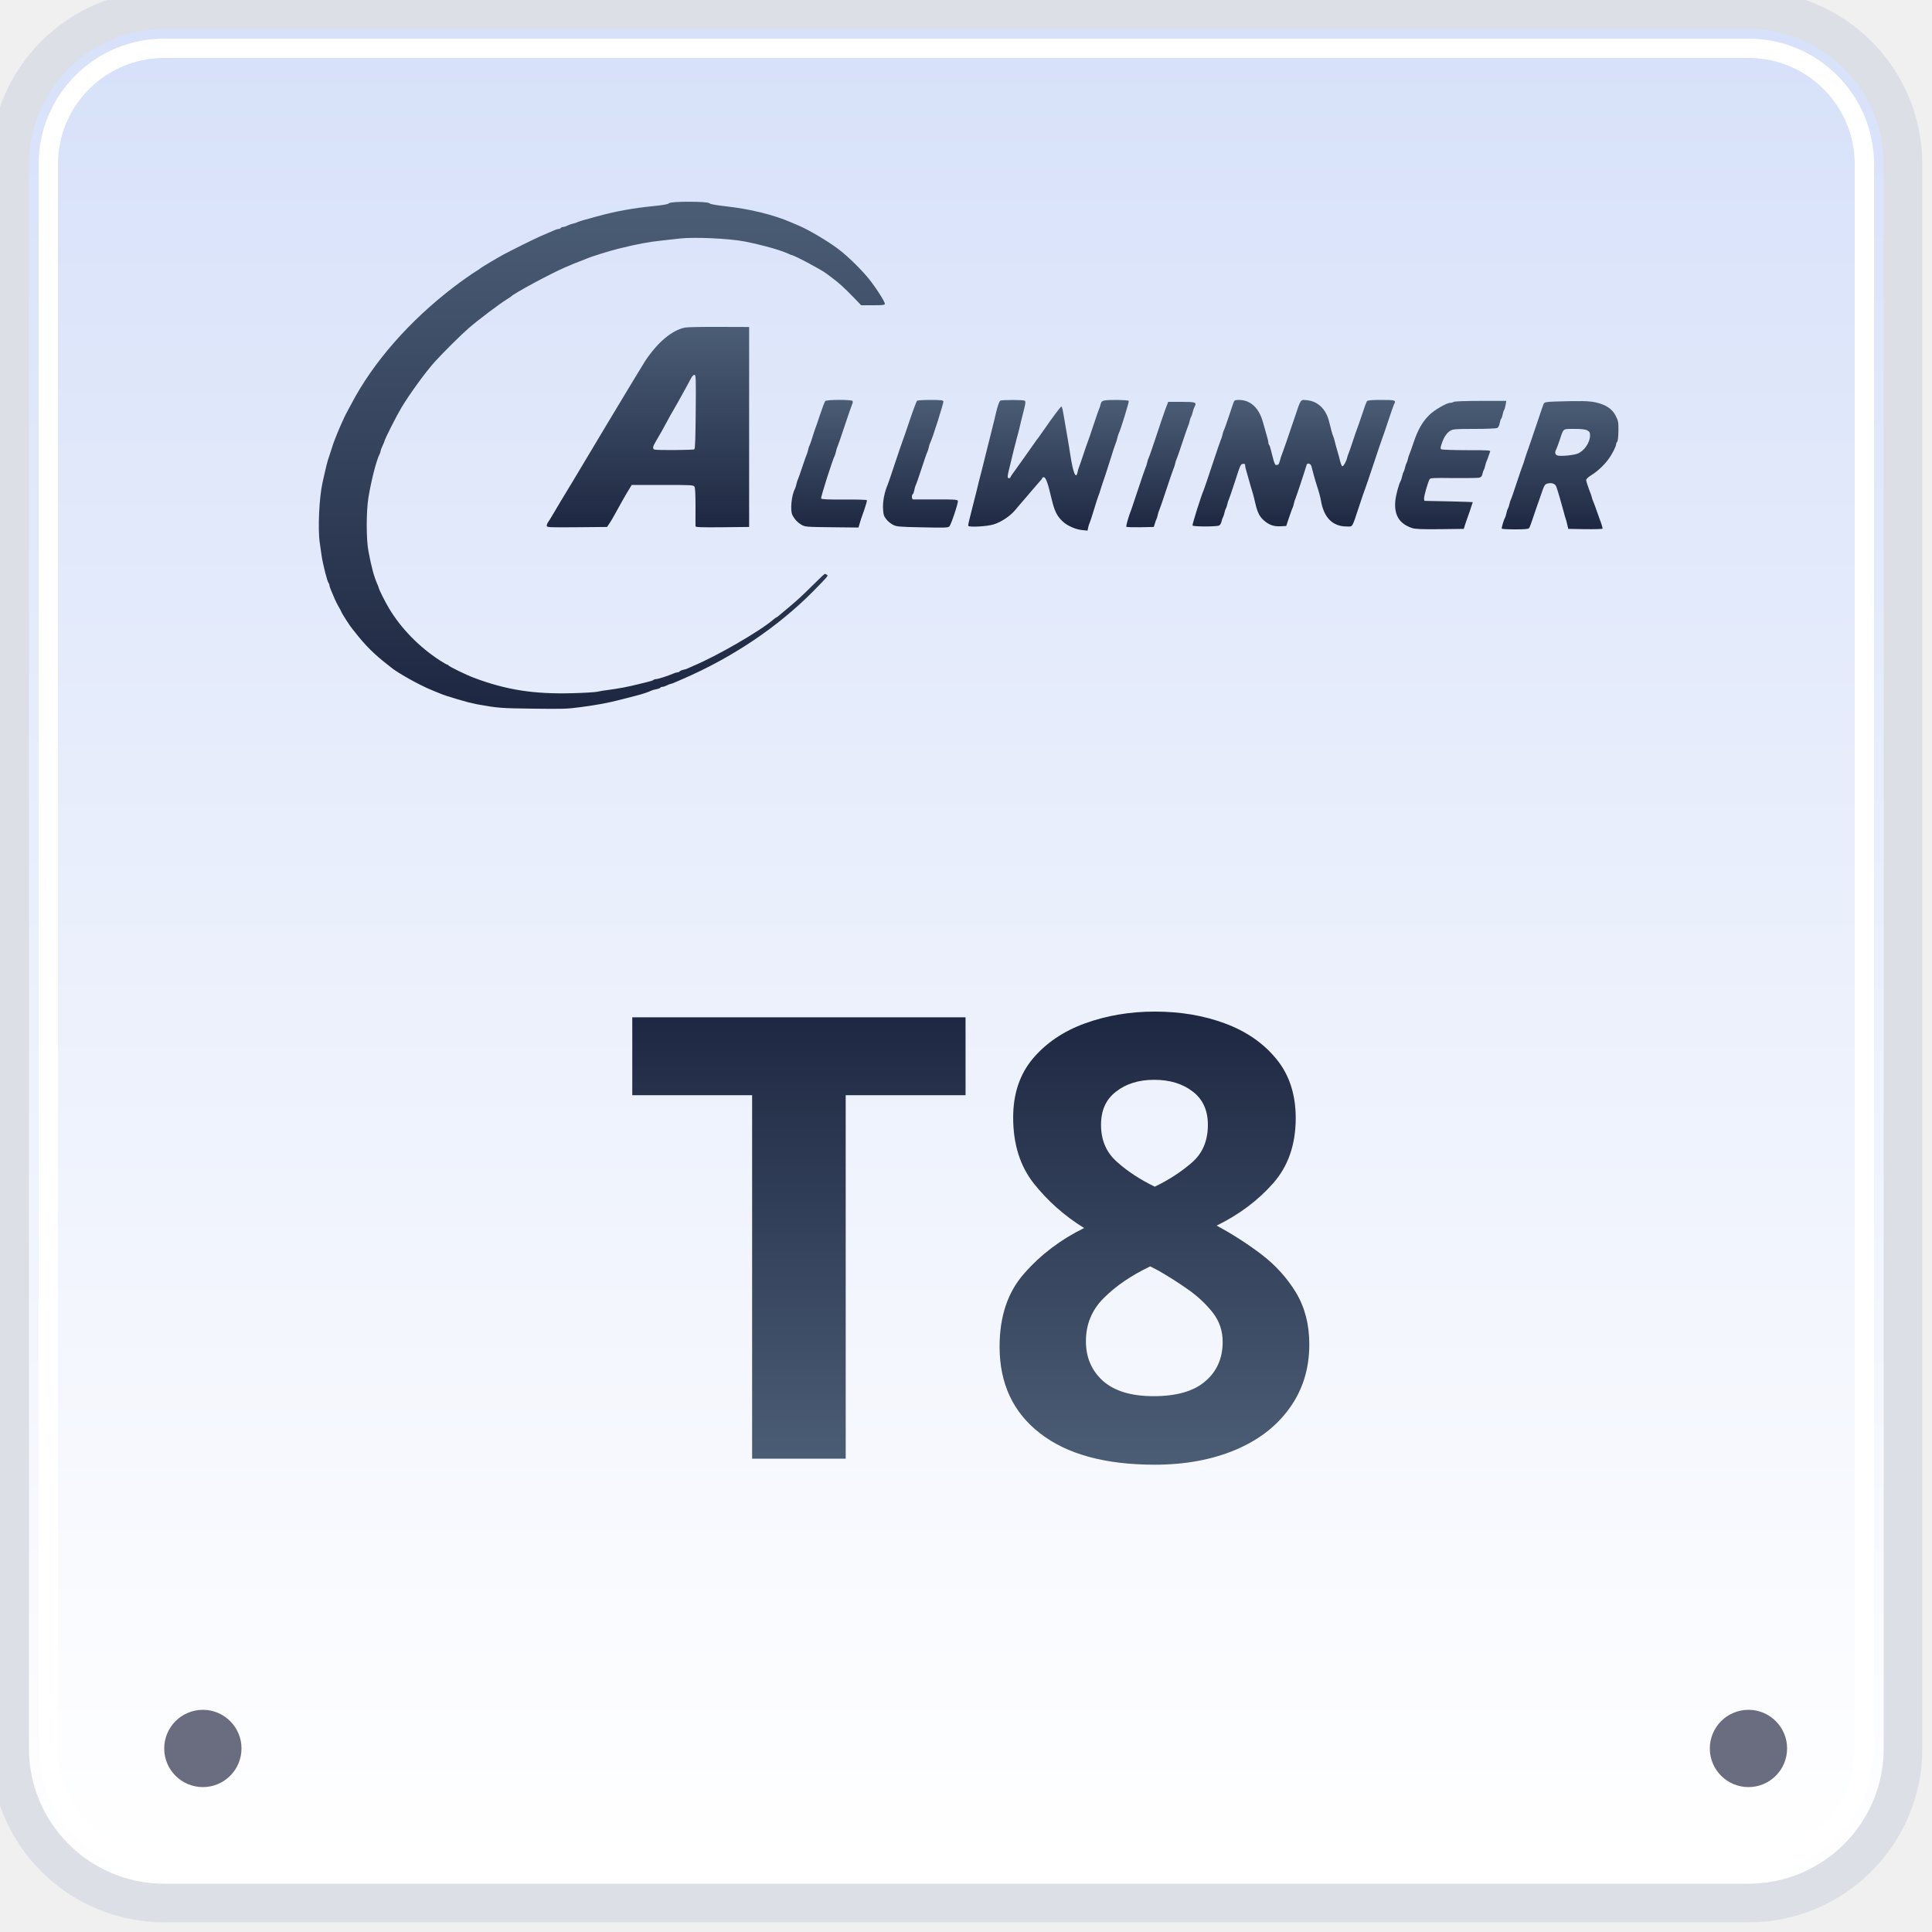
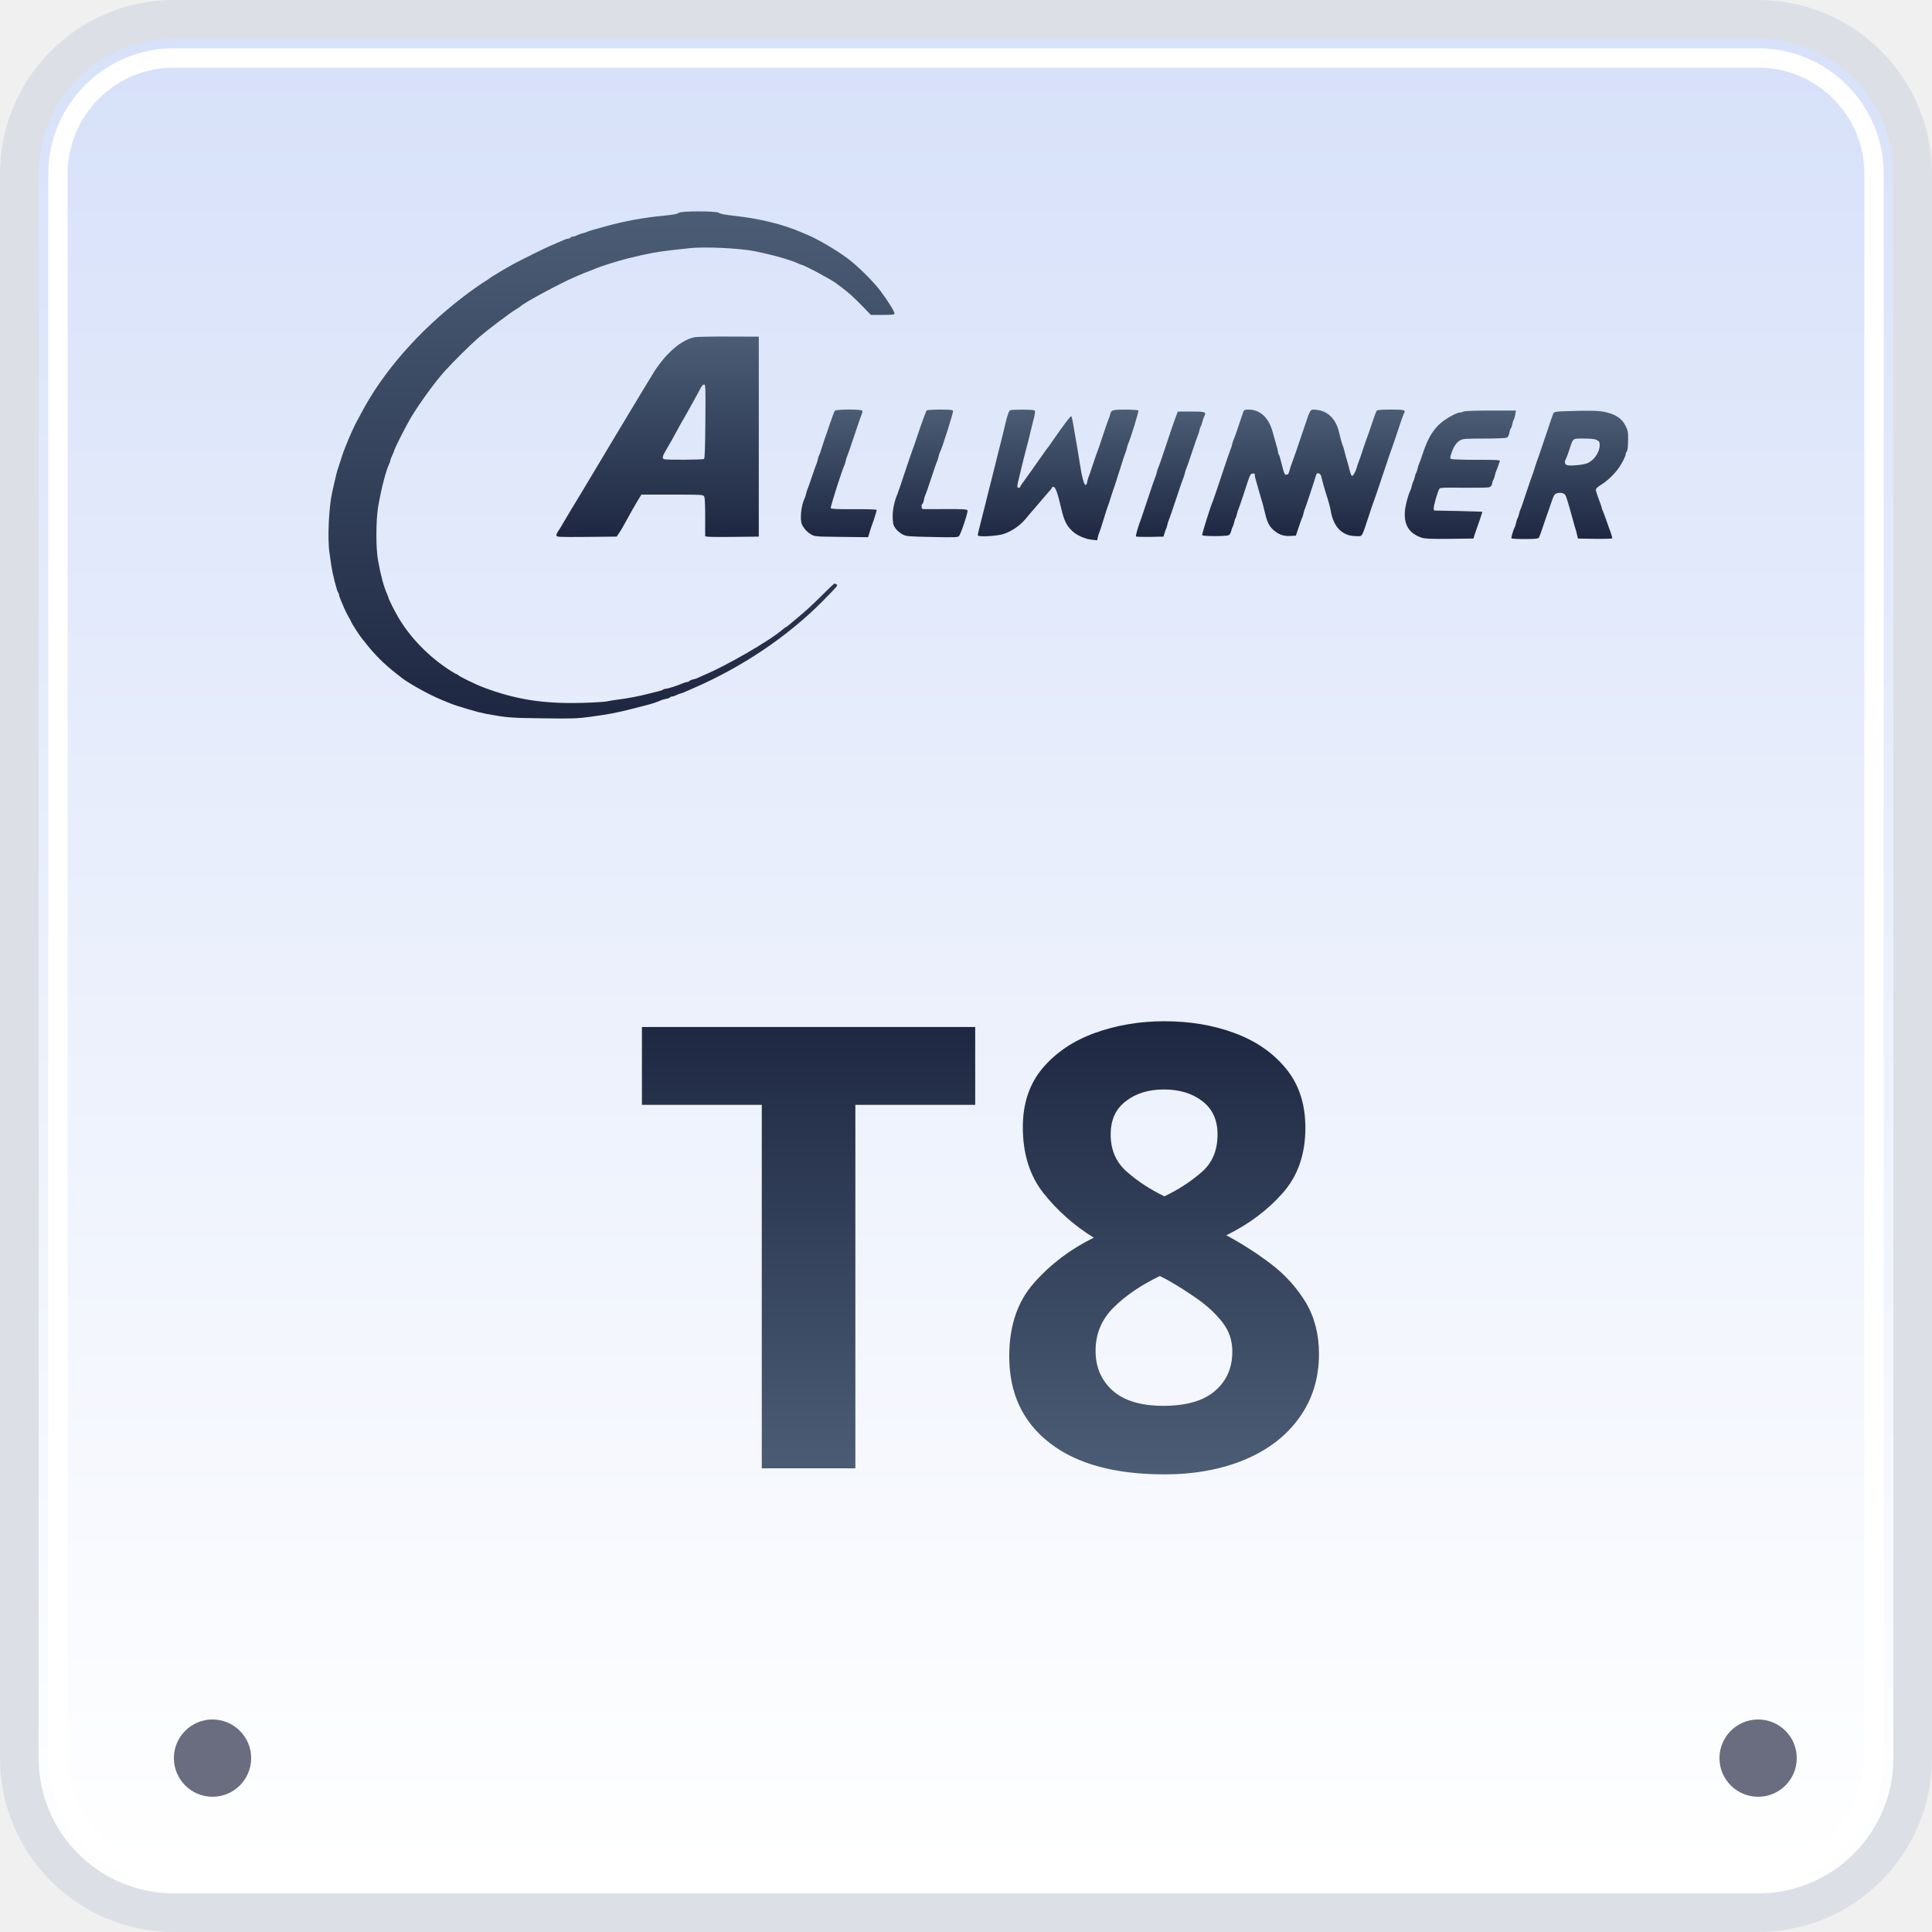
<svg xmlns="http://www.w3.org/2000/svg" width="100" height="100">
  <defs>
    <linearGradient id="soc_bg" x1="0%" y1="0%" x2="0%" y2="100%">
      <stop offset="0%" style="stop-color:#d7e1f9;stop-opacity:1" />
      <stop offset="100%" style="stop-color:#ffffff;stop-opacity:1" />
    </linearGradient>
    <linearGradient id="soc_name" x1="0%" y1="0%" x2="0%" y2="100%">
      <stop offset="0%" style="stop-color:#1e2741;stop-opacity:1" />
      <stop offset="100%" style="stop-color:#4b5d75;stop-opacity:1" />
    </linearGradient>
  </defs>
-   <g transform="translate(0.5,0.5)">
+   <g transform="translate(1,1)">
    <rect x="0" y="0" width="98" height="98" fill="url(#soc_bg)" rx="8" stroke="#dddfe6" stroke-width="2" />
    <rect x="2" y="2" width="94" height="94" fill="url(#soc_bg)" rx="6" stroke="#ffffff" stroke-width="1" />
    <g transform="translate(16,80) scale(0.005,-0.005)" fill="url(#soc_name)">
      <path d="M3625 13996 c-7 -10 -56 -19 -165 -30 -205 -20 -395 -55 -580 -106 -139 -38 -187 -52 -200 -59 -9 -5 -30 -12 -49 -16 -18 -4 -44 -13 -59 -21 -15 -8 -35 -14 -44 -14 -9 0 -20 -4 -23 -10 -3 -5 -13 -10 -22 -10 -8 0 -29 -6 -46 -14 -28 -13 -66 -29 -152 -66 -42 -17 -313 -152 -371 -184 -79 -43 -238 -138 -244 -146 -3 -3 -23 -17 -45 -30 -36 -21 -159 -108 -225 -159 -457 -348 -836 -779 -1061 -1209 -27 -50 -53 -100 -59 -110 -15 -28 -76 -164 -90 -202 -7 -19 -19 -48 -26 -65 -7 -16 -22 -61 -34 -100 -12 -38 -28 -88 -36 -110 -7 -22 -20 -74 -29 -115 -9 -41 -21 -93 -26 -115 -35 -152 -50 -481 -29 -622 6 -38 14 -97 19 -133 14 -94 58 -269 72 -284 5 -6 9 -16 9 -24 0 -7 8 -32 18 -55 10 -23 27 -62 37 -87 11 -25 29 -61 40 -80 12 -19 25 -44 29 -54 6 -19 90 -149 111 -173 5 -7 15 -18 20 -25 111 -144 209 -242 353 -353 7 -5 18 -15 25 -20 66 -57 298 -187 427 -239 36 -15 74 -31 85 -35 33 -14 105 -38 185 -61 41 -11 91 -25 110 -31 19 -5 60 -14 90 -20 210 -38 243 -41 575 -45 302 -4 357 -3 490 15 199 27 286 44 430 81 66 17 138 36 160 41 46 11 123 37 146 49 9 5 33 12 53 15 20 4 39 11 42 16 3 5 13 9 22 9 9 0 30 7 46 15 15 8 33 15 38 15 5 0 30 9 56 21 26 11 56 24 67 29 519 224 989 541 1355 911 154 157 156 159 140 169 -8 5 -18 10 -21 10 -4 0 -60 -53 -125 -118 -118 -117 -166 -160 -258 -237 -26 -22 -62 -52 -80 -67 -17 -15 -34 -28 -37 -28 -3 0 -19 -11 -35 -25 -136 -118 -589 -380 -829 -479 -22 -10 -47 -21 -55 -25 -9 -5 -30 -12 -48 -15 -17 -4 -34 -12 -37 -17 -4 -5 -13 -9 -22 -9 -8 0 -29 -6 -46 -14 -50 -22 -155 -56 -175 -56 -10 0 -22 -4 -28 -9 -5 -5 -31 -14 -59 -20 -27 -7 -77 -19 -110 -27 -85 -22 -197 -43 -290 -55 -44 -5 -99 -14 -123 -20 -24 -5 -139 -12 -255 -15 -400 -11 -688 34 -1022 160 -80 30 -258 117 -263 128 -2 5 -8 8 -13 8 -4 0 -40 20 -78 45 -211 137 -399 329 -523 536 -41 68 -108 202 -108 216 0 3 -6 19 -14 36 -36 83 -61 177 -92 342 -24 125 -23 413 0 555 31 185 83 388 117 452 5 10 9 23 9 30 1 7 9 31 20 53 11 22 19 44 20 48 0 17 126 265 176 348 88 146 256 377 349 478 87 96 264 272 347 344 90 79 323 255 393 297 22 13 42 27 45 30 24 30 408 237 555 300 28 12 59 25 70 30 11 5 45 19 75 30 30 11 64 25 75 30 50 22 238 81 335 105 203 50 310 70 450 85 52 6 138 15 190 21 150 17 513 0 670 -31 185 -37 367 -88 447 -125 17 -8 34 -15 37 -15 24 0 315 -155 361 -192 6 -5 33 -25 60 -45 70 -52 127 -104 220 -200 l80 -83 123 0 c101 0 122 3 122 15 0 20 -70 133 -143 230 -77 102 -229 253 -335 334 -114 86 -300 196 -412 245 -19 8 -55 23 -80 34 -185 80 -430 140 -690 168 -96 11 -149 21 -156 30 -17 21 -405 21 -419 0z" />
      <path d="M3791 12709 c-133 -26 -282 -151 -411 -344 -18 -27 -192 -315 -387 -640 -194 -324 -357 -597 -362 -605 -32 -50 -216 -358 -225 -375 -6 -11 -19 -31 -28 -44 -10 -13 -18 -32 -18 -42 0 -19 12 -19 312 -17 l312 3 27 40 c15 22 40 65 56 95 39 73 120 216 150 263 l23 37 320 0 c309 0 320 -1 330 -20 7 -12 10 -92 10 -208 0 -103 -1 -193 0 -200 0 -10 59 -12 278 -10 l277 3 0 1035 0 1035 -310 1 c-170 1 -330 -2 -354 -7z m111 -871 c-2 -263 -6 -384 -14 -389 -14 -9 -390 -11 -412 -3 -24 9 -20 30 18 93 36 60 67 116 124 221 19 36 38 70 42 75 4 6 31 53 60 105 29 52 67 120 83 150 17 30 39 72 50 93 10 20 26 37 36 37 15 0 16 -33 13 -382z" />
      <path d="M5242 11948 c-5 -7 -29 -69 -52 -138 -23 -69 -45 -134 -50 -145 -4 -11 -19 -54 -31 -95 -13 -41 -26 -79 -30 -85 -4 -5 -10 -26 -14 -45 -4 -19 -11 -41 -16 -50 -4 -8 -24 -64 -44 -125 -20 -60 -40 -117 -44 -125 -5 -9 -12 -31 -16 -50 -4 -19 -11 -41 -16 -50 -36 -70 -51 -224 -26 -272 22 -43 53 -76 93 -100 38 -22 47 -23 315 -26 l276 -3 11 38 c5 21 26 83 46 137 19 54 33 103 30 108 -3 5 -109 8 -236 7 -170 -1 -233 2 -238 11 -6 10 122 412 142 445 3 6 9 26 13 45 4 19 11 41 16 50 4 8 38 105 74 215 37 110 71 210 77 222 6 11 7 26 4 32 -10 16 -270 15 -284 -1z" />
      <path d="M6194 11952 c-6 -4 -41 -97 -78 -207 -37 -110 -71 -209 -76 -220 -5 -11 -38 -110 -75 -220 -36 -110 -70 -209 -75 -220 -33 -76 -52 -171 -49 -244 3 -67 8 -83 32 -114 15 -21 47 -47 70 -59 39 -20 60 -22 307 -27 233 -5 266 -4 278 10 20 23 94 248 88 265 -5 12 -43 15 -228 14 -123 0 -229 -1 -235 0 -15 0 -18 46 -4 54 5 3 12 22 16 42 3 20 10 44 15 53 6 9 32 86 60 171 28 85 54 162 59 170 5 9 12 31 16 50 4 19 11 41 16 50 21 38 140 413 135 426 -4 11 -31 14 -133 14 -70 0 -133 -4 -139 -8z" />
      <path d="M7055 11952 c-11 -7 -28 -55 -46 -132 -10 -44 -23 -98 -53 -217 -8 -32 -22 -87 -31 -123 -9 -36 -23 -92 -31 -125 -8 -33 -22 -87 -30 -120 -8 -33 -22 -86 -30 -117 -7 -32 -21 -84 -28 -115 -8 -32 -22 -85 -30 -118 -8 -33 -24 -96 -35 -139 -12 -44 -20 -84 -18 -89 5 -17 194 -7 262 14 81 25 172 86 227 152 24 29 47 57 53 63 16 18 56 64 115 134 30 35 67 78 82 95 16 16 28 33 28 38 0 4 7 7 15 7 21 0 42 -58 80 -220 31 -132 56 -182 117 -239 47 -44 134 -82 199 -88 l57 -6 7 34 c4 18 11 40 16 49 4 8 24 69 44 135 20 66 40 129 45 140 5 11 19 52 30 90 12 39 26 79 30 90 5 11 31 94 60 185 28 91 55 172 59 180 5 9 12 31 16 50 4 19 11 41 15 50 20 39 110 331 105 340 -7 11 -204 14 -253 4 -24 -5 -32 -13 -38 -37 -3 -17 -10 -38 -15 -47 -4 -8 -31 -85 -59 -170 -28 -85 -55 -164 -60 -175 -5 -11 -25 -69 -45 -130 -20 -60 -40 -119 -45 -130 -5 -11 -12 -35 -15 -52 -16 -81 -46 -10 -74 172 -5 33 -17 103 -25 155 -9 52 -23 136 -32 185 -24 144 -29 166 -37 166 -8 0 -94 -115 -177 -236 -25 -36 -52 -74 -60 -85 -8 -10 -21 -26 -28 -37 -7 -10 -35 -49 -62 -88 -27 -38 -55 -78 -62 -88 -25 -36 -108 -152 -123 -172 -8 -10 -15 -23 -15 -27 0 -4 -7 -8 -16 -8 -18 0 -17 19 10 125 8 33 26 107 40 165 15 58 31 121 36 140 6 19 15 55 21 80 10 44 22 93 54 219 12 52 13 66 3 73 -16 10 -239 10 -253 0z" />
      <path d="M9471 11937 c-5 -12 -27 -78 -50 -147 -23 -69 -45 -132 -50 -140 -5 -9 -12 -31 -16 -50 -4 -19 -11 -41 -16 -50 -4 -8 -45 -125 -89 -260 -45 -135 -85 -254 -90 -265 -27 -60 -120 -357 -115 -365 8 -13 251 -13 275 0 10 5 22 24 25 42 4 18 11 38 15 43 4 6 11 26 15 45 4 19 11 40 15 45 4 6 11 26 15 45 4 19 11 41 16 50 4 8 31 87 60 175 62 193 61 189 88 193 16 3 21 -2 21 -17 0 -11 6 -40 14 -63 7 -24 23 -79 35 -123 13 -44 26 -91 31 -105 4 -14 16 -59 25 -100 21 -92 43 -136 86 -175 53 -48 106 -67 174 -63 l60 3 30 90 c17 50 33 95 37 100 3 6 9 26 13 45 4 19 11 41 16 50 6 12 97 285 115 348 7 24 43 13 50 -15 7 -32 41 -155 54 -193 22 -66 39 -129 45 -165 30 -174 121 -265 265 -265 67 0 52 -24 130 210 28 85 55 164 60 175 5 11 45 130 90 265 45 135 85 254 90 265 5 11 32 90 60 175 28 85 55 163 60 172 25 45 18 48 -129 48 -103 0 -141 -3 -150 -13 -6 -7 -29 -69 -51 -138 -23 -68 -45 -133 -50 -144 -5 -11 -25 -69 -45 -130 -20 -60 -40 -119 -45 -130 -5 -11 -12 -31 -15 -45 -10 -41 -39 -90 -50 -87 -5 2 -15 26 -22 53 -6 27 -19 74 -28 104 -9 30 -21 73 -26 95 -5 22 -13 49 -18 60 -9 19 -20 61 -42 150 -31 129 -117 212 -229 222 -69 7 -62 17 -124 -168 -70 -209 -127 -372 -136 -394 -5 -11 -14 -39 -20 -62 -6 -24 -15 -44 -20 -44 -6 -1 -15 -2 -22 -3 -6 -1 -17 23 -25 52 -7 28 -19 74 -26 101 -6 27 -15 53 -20 57 -4 4 -7 15 -7 24 0 9 -9 48 -21 86 -11 38 -27 94 -35 124 -41 148 -129 229 -247 230 -40 0 -49 -3 -56 -23z" />
      <path d="M11750 11940 c-8 -5 -25 -10 -36 -10 -39 0 -164 -73 -217 -125 -70 -68 -118 -151 -162 -281 -20 -60 -40 -116 -44 -124 -5 -9 -12 -31 -16 -50 -4 -19 -11 -39 -15 -45 -4 -5 -11 -26 -15 -45 -4 -19 -11 -39 -15 -45 -4 -5 -11 -26 -15 -45 -4 -19 -11 -41 -16 -50 -21 -39 -49 -146 -55 -207 -13 -146 42 -235 173 -279 33 -11 96 -14 289 -12 l247 3 9 30 c5 17 12 37 15 45 13 34 70 200 69 202 -1 1 -113 5 -251 8 l-250 5 -3 23 c-3 22 40 173 58 202 7 12 47 14 247 11 132 -1 251 1 265 4 20 5 29 15 34 38 3 18 10 37 14 42 4 6 11 26 15 45 4 19 11 41 16 50 4 8 12 29 17 45 6 17 13 38 17 48 7 16 -9 17 -241 17 -137 0 -255 4 -263 9 -11 7 -11 16 3 57 23 69 51 111 88 134 30 18 51 20 251 20 124 0 226 4 237 10 11 6 21 26 25 50 4 22 10 42 15 45 4 3 11 22 15 42 4 21 11 43 15 48 5 6 12 30 16 53 l7 42 -264 0 c-153 0 -270 -4 -279 -10z" />
      <path d="M12788 11943 c-80 -3 -99 -7 -107 -21 -5 -9 -41 -114 -80 -232 -40 -118 -76 -224 -80 -235 -5 -11 -19 -51 -31 -90 -11 -38 -25 -79 -30 -90 -5 -11 -32 -90 -60 -175 -28 -85 -54 -162 -59 -170 -5 -9 -12 -31 -16 -50 -4 -19 -11 -39 -15 -45 -4 -5 -11 -26 -15 -45 -4 -19 -10 -39 -13 -45 -14 -22 -40 -110 -36 -117 3 -5 65 -8 138 -8 99 0 136 3 145 13 6 8 22 49 36 93 15 43 29 86 32 94 3 8 25 71 49 140 39 116 44 126 72 134 44 12 81 0 93 -32 11 -27 61 -200 81 -277 5 -22 13 -47 16 -55 3 -8 11 -35 16 -60 l11 -45 178 -3 c97 -1 177 1 177 6 0 10 -17 67 -30 97 -4 11 -18 49 -30 85 -12 36 -29 79 -36 97 -8 17 -14 35 -14 40 0 5 -13 44 -30 86 -16 43 -30 87 -30 97 0 11 19 30 50 49 65 40 133 103 180 167 39 52 80 133 80 156 0 8 5 19 11 25 7 7 12 52 13 111 1 90 -1 103 -28 157 -36 71 -99 114 -201 138 -69 17 -162 19 -437 10z m342 -298 c25 -13 30 -22 30 -53 0 -72 -59 -159 -127 -187 -40 -17 -171 -30 -207 -21 -28 7 -34 32 -16 64 5 9 21 53 36 97 41 124 29 115 150 115 75 0 114 -4 134 -15z" />
      <path d="M8762 11858 c-17 -46 -60 -173 -96 -283 -37 -110 -70 -207 -75 -215 -5 -9 -12 -31 -16 -50 -4 -19 -11 -41 -16 -50 -4 -8 -38 -105 -74 -215 -37 -110 -69 -207 -72 -215 -28 -69 -59 -176 -53 -183 3 -4 69 -6 145 -5 l139 3 11 35 c5 19 13 40 16 45 4 6 10 26 14 45 4 19 11 41 16 50 4 8 38 105 74 215 36 110 70 207 74 215 5 9 12 31 16 50 4 19 11 41 16 50 4 8 31 85 59 170 28 85 55 162 59 170 5 9 12 31 16 50 4 19 11 40 15 45 4 6 11 25 15 43 4 18 13 45 20 59 26 49 15 53 -135 53 l-137 0 -31 -82z" />
    </g>
    <text x="50" y="75" fill="url(#soc_name)" text-anchor="middle">
      <tspan font-weight="600" font-size="32" font-family="Adobe Heiti Std, sans-serif">T8</tspan>
    </text>
    <circle cx="10" cy="90" r="2" fill="#6a6c7f" />
    <circle cx="90" cy="90" r="2" fill="#6a6c7f" />
  </g>
</svg>
